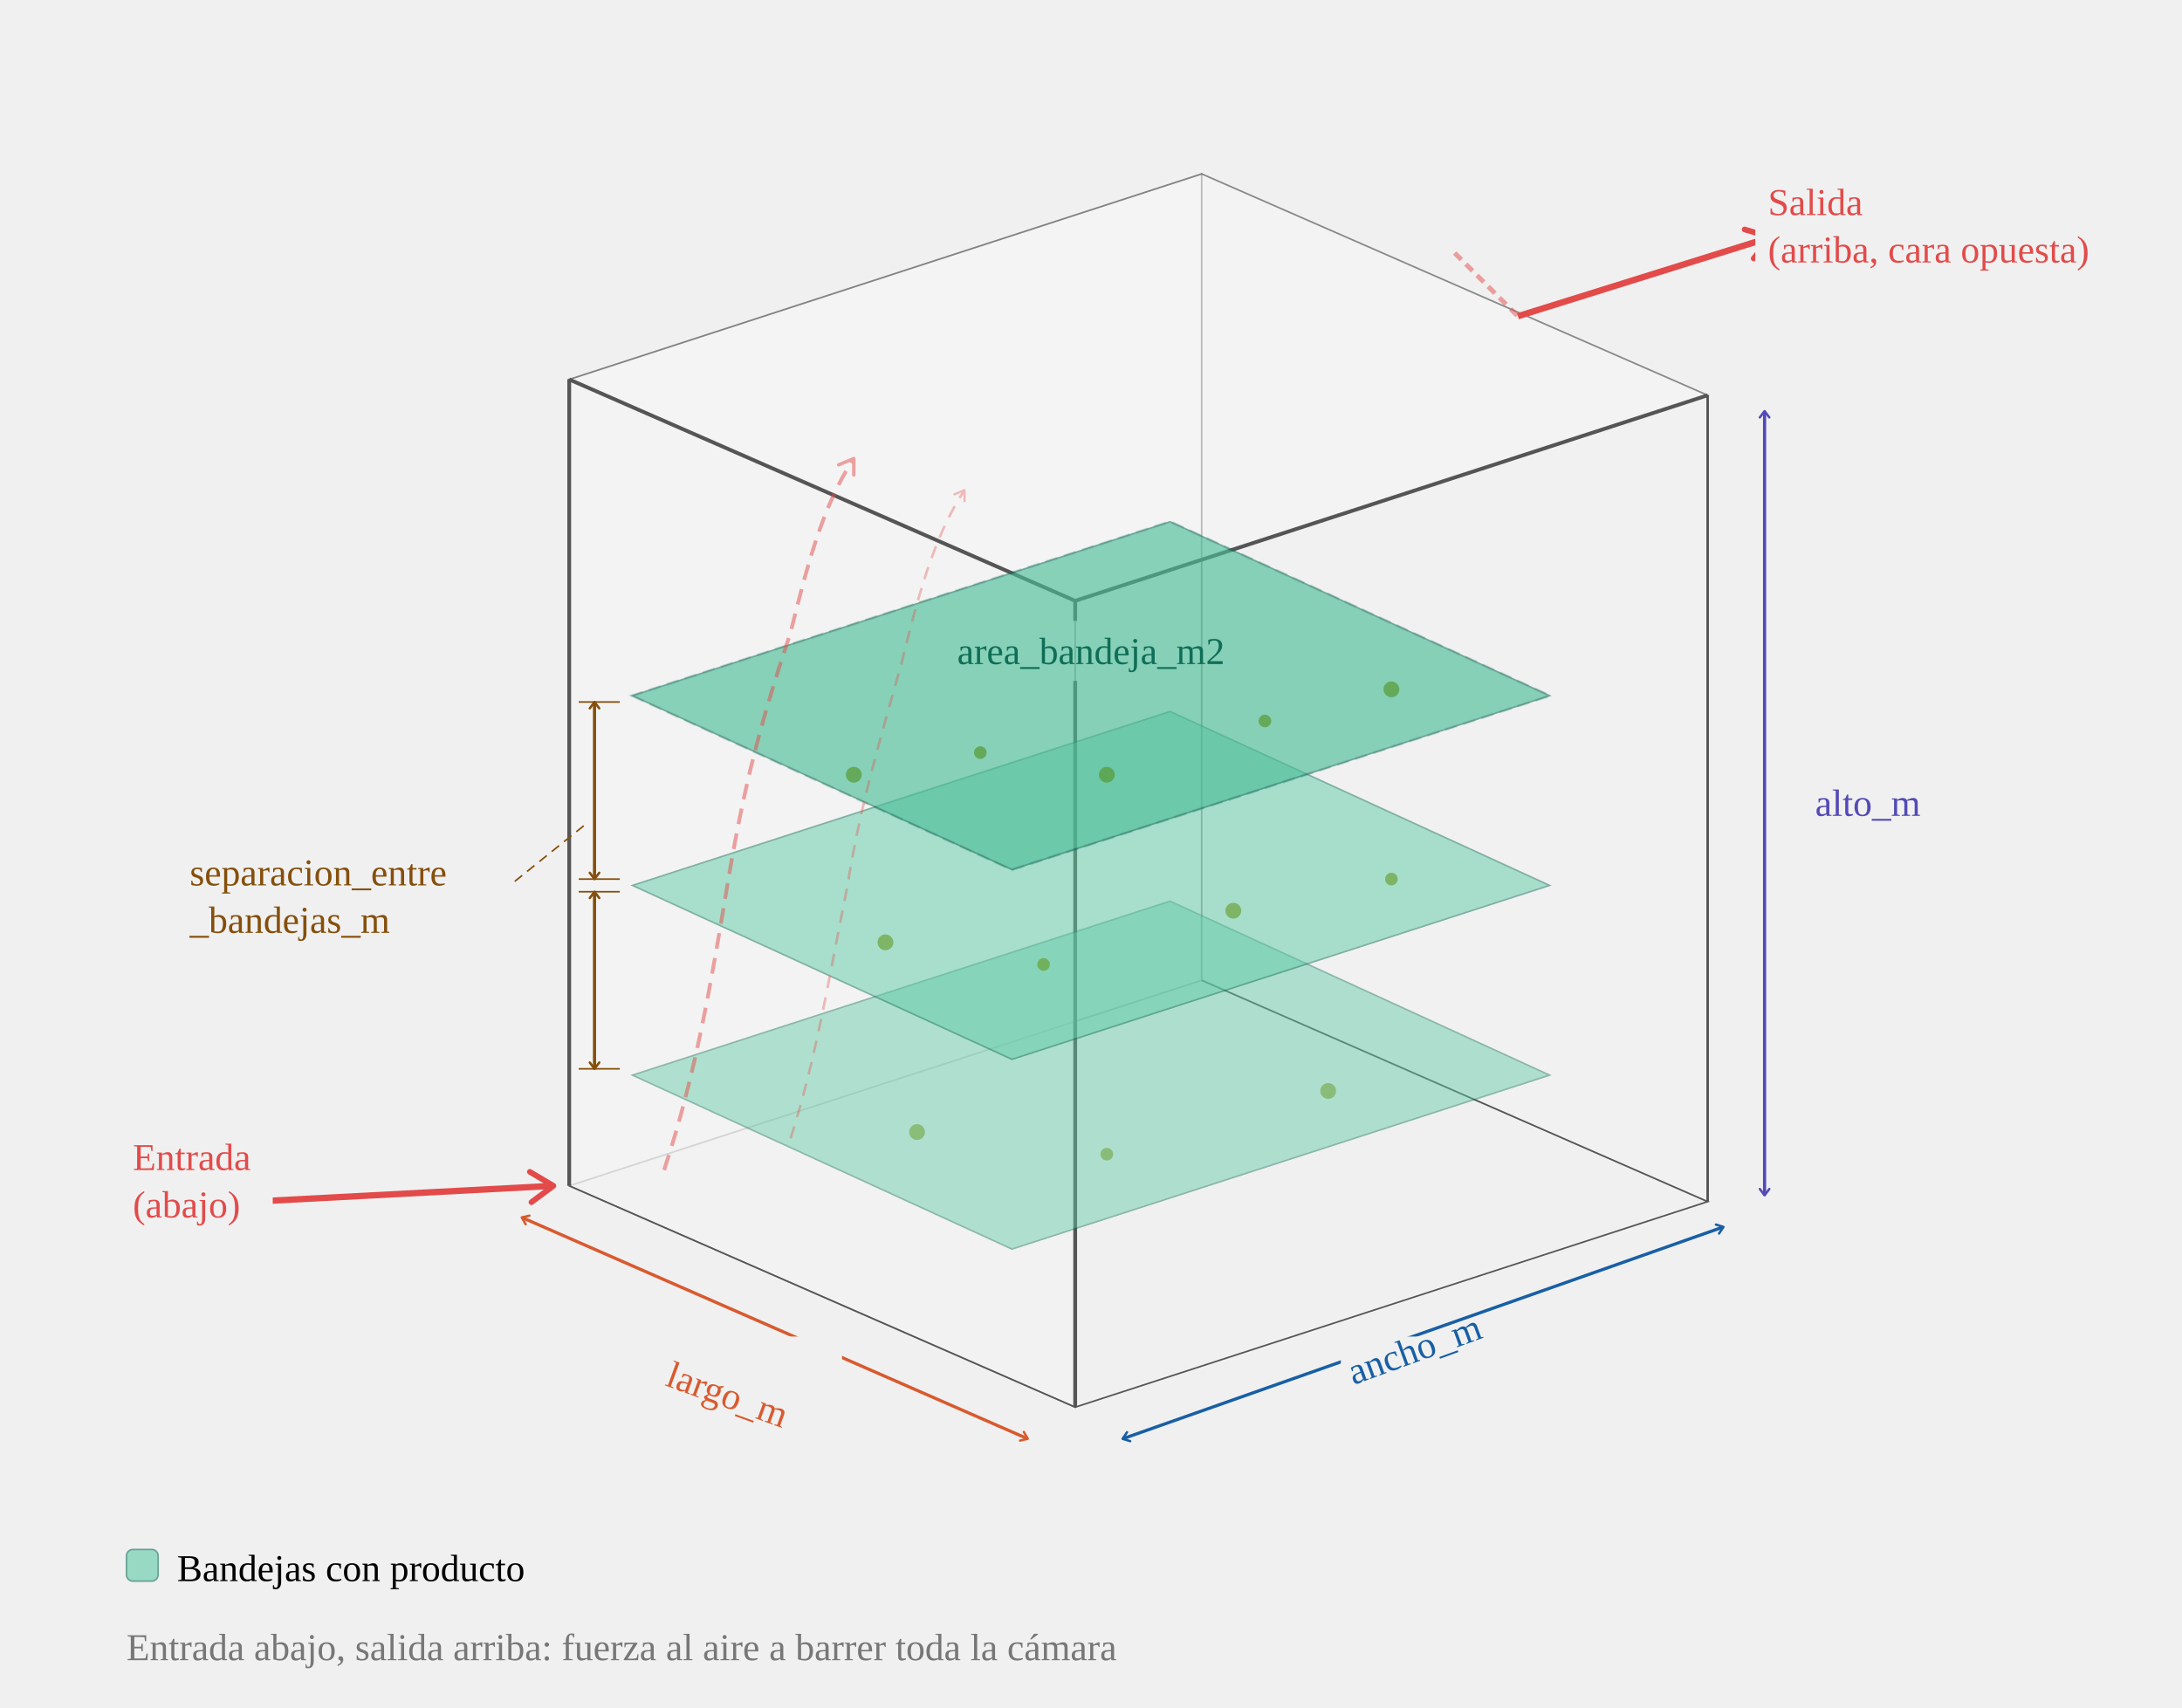
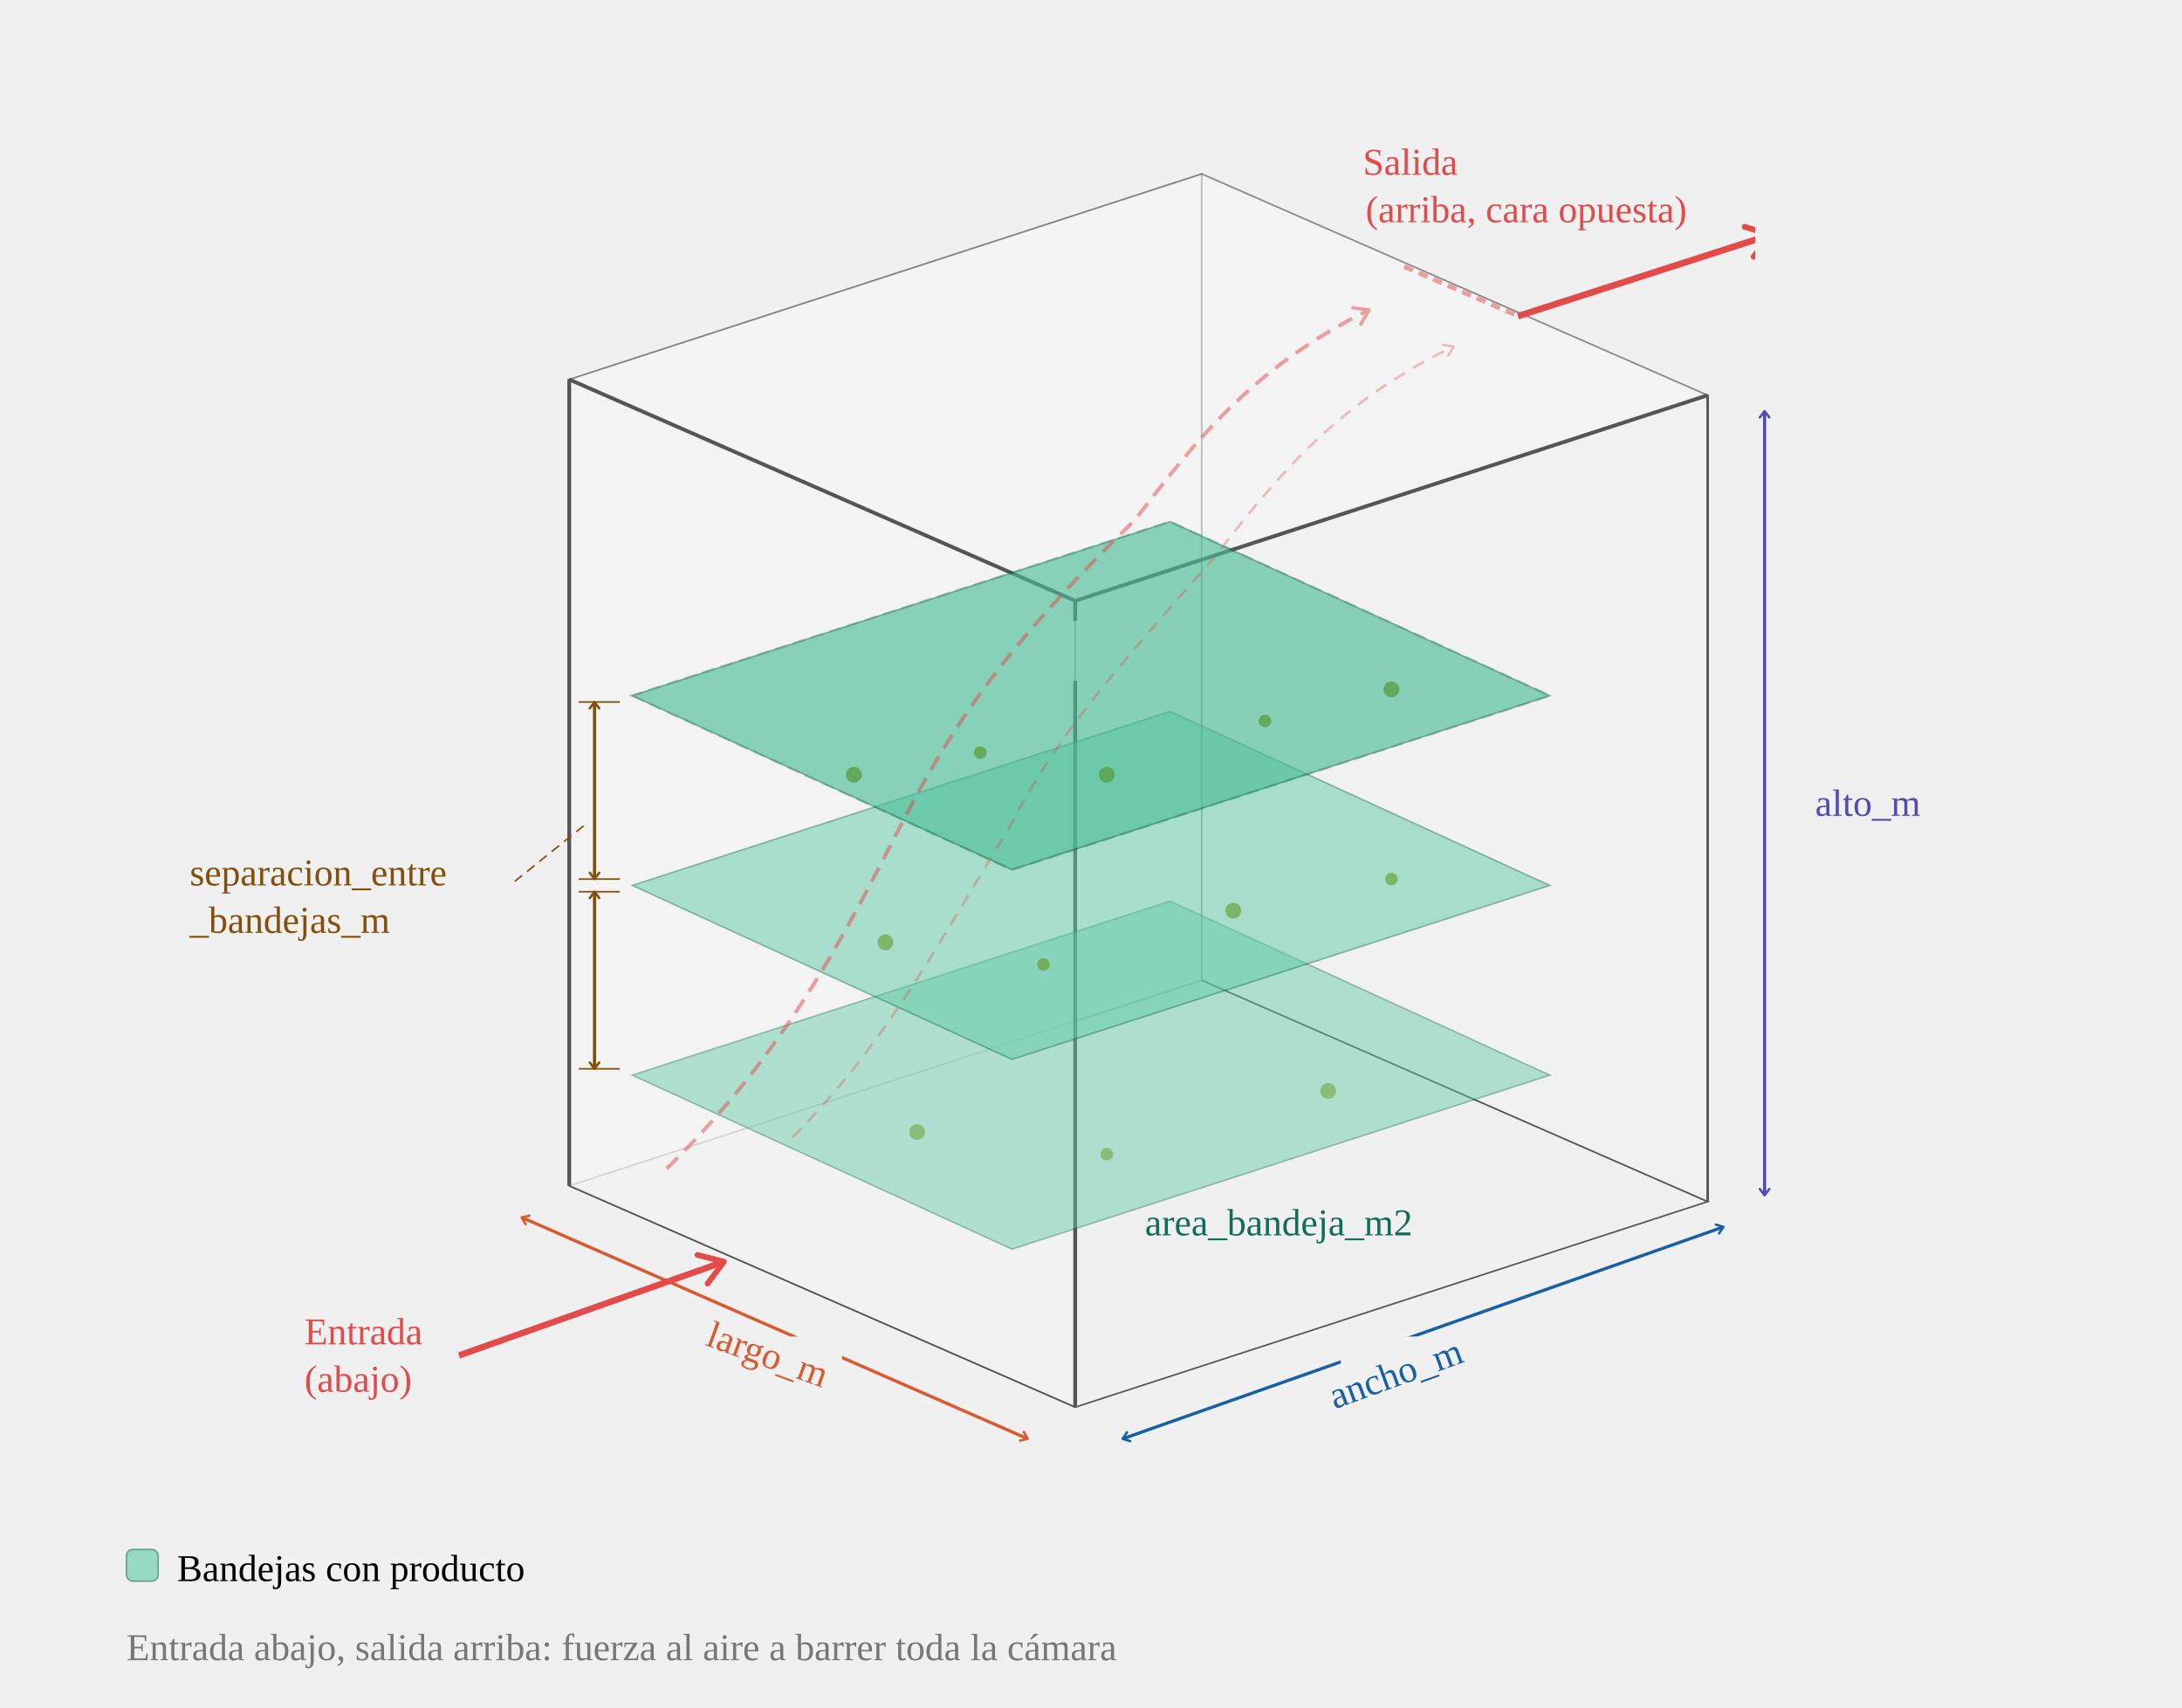
- <svg xmlns="http://www.w3.org/2000/svg" width="100%" viewBox="0 0 690 540" role="img" style="">
-   <defs>
+ <svg xmlns="http://www.w3.org/2000/svg" width="100%" viewBox="0 0 690 540" role="img" style="" version="1.1" id="svg51">
+   <defs id="defs14">
    <marker id="arrow" viewBox="0 0 10 10" refX="8" refY="5" markerWidth="6" markerHeight="6" orient="auto-start-reverse">
-       <path d="M2 1L8 5L2 9" fill="none" stroke="context-stroke" stroke-width="1.5" stroke-linecap="round" stroke-linejoin="round" />
+       <path d="M2 1L8 5L2 9" fill="none" stroke="context-stroke" stroke-width="1.5" stroke-linecap="round" stroke-linejoin="round" id="path1" />
    </marker>
    <marker id="dim" viewBox="0 0 10 10" refX="5" refY="5" markerWidth="5" markerHeight="5" orient="auto-start-reverse">
-       <path d="M1 2L5 5L1 8" fill="none" stroke="context-stroke" stroke-width="1.5" stroke-linecap="round" stroke-linejoin="round" />
+       <path d="M1 2L5 5L1 8" fill="none" stroke="context-stroke" stroke-width="1.5" stroke-linecap="round" stroke-linejoin="round" id="path2" />
    </marker>
    <mask id="imagine-text-gaps-rufztk" maskUnits="userSpaceOnUse">
-       <rect x="0" y="0" width="690" height="540" fill="white" />
-       <rect x="206" y="422.667" width="60.266" height="21.5" fill="black" rx="2" />
-       <rect x="424" y="422.667" width="68.078" height="21.5" fill="black" rx="2" />
-       <rect x="570" y="242.667" width="52.766" height="21.5" fill="black" rx="2" />
-       <rect x="291.306" y="196.333" width="107.388" height="19" fill="black" rx="2" />
-       <rect x="56" y="266.333" width="106.516" height="19" fill="black" rx="2" />
-       <rect x="56" y="281.333" width="81.698" height="19" fill="black" rx="2" />
-       <rect x="38" y="356.333" width="52.699" height="19" fill="black" rx="2" />
-       <rect x="38" y="371.333" width="48.247" height="19" fill="black" rx="2" />
-       <rect x="555.07" y="54.333" width="41.757" height="19" fill="black" rx="2" />
-       <rect x="555.07" y="69.333" width="128.964" height="19" fill="black" rx="2" />
-       <rect x="52" y="486.333" width="137.818" height="19" fill="black" rx="2" />
-       <rect x="36" y="511.333" width="368.395" height="19" fill="black" rx="2" />
+       <rect x="0" y="0" width="690" height="540" fill="white" id="rect2" />
+       <rect x="206" y="422.667" width="60.266" height="21.5" fill="black" rx="2" id="rect3" />
+       <rect x="424" y="422.667" width="68.078" height="21.5" fill="black" rx="2" id="rect4" />
+       <rect x="570" y="242.667" width="52.766" height="21.5" fill="black" rx="2" id="rect5" />
+       <rect x="291.306" y="196.333" width="107.388" height="19" fill="black" rx="2" id="rect6" />
+       <rect x="56" y="266.333" width="106.516" height="19" fill="black" rx="2" id="rect7" />
+       <rect x="56" y="281.333" width="81.698" height="19" fill="black" rx="2" id="rect8" />
+       <rect x="38" y="356.333" width="52.699" height="19" fill="black" rx="2" id="rect9" />
+       <rect x="38" y="371.333" width="48.247" height="19" fill="black" rx="2" id="rect10" />
+       <rect x="555.07" y="54.333" width="41.757" height="19" fill="black" rx="2" id="rect11" />
+       <rect x="555.07" y="69.333" width="128.964" height="19" fill="black" rx="2" id="rect12" />
+       <rect x="52" y="486.333" width="137.818" height="19" fill="black" rx="2" id="rect13" />
+       <rect x="36" y="511.333" width="368.395" height="19" fill="black" rx="2" id="rect14" />
    </mask>
  </defs>
-   <path d="M180,120 L380,55 L380,310 L180,375 Z" fill="#f5f5f5" stroke="#555" stroke-width="0.5" opacity="0.35" />
-   <path d="M180,120 L380,55 L540,125 L340,190 Z" fill="#f5f5f5" stroke="#555" stroke-width="0.5" opacity="0.55" />
-   <path d="M380,55 L540,125 L540,380 L380,310 Z" fill="#f5f5f5" stroke="#555" stroke-width="0.5" opacity="0.25" />
-   <path d="M180,120 L340,190 L340,445 L180,375 Z" fill="#f5f5f5" stroke="#555" stroke-width="0.5" opacity="0.45" />
-   <path d="M180,375 L340,445 L540,380 L380,310" fill="none" stroke="#555" stroke-width="0.5" />
-   <path d="M180,120 L340,190 L540,125" fill="none" stroke="#555" stroke-width="1.2" />
-   <path d="M340,190 L340,445" fill="none" stroke="#555" stroke-width="1.2" mask="url(#imagine-text-gaps-rufztk)" />
-   <path d="M180,120 L180,375" fill="none" stroke="#555" stroke-width="1.2" />
-   <path d="M540,125 L540,380" fill="none" stroke="#555" stroke-width="0.8" />
-   <path d="M200,340 L320,395 L490,340 L370,285 Z" fill="#5DCAA5" stroke="#0F6E56" stroke-width="0.5" opacity="0.45" />
-   <path d="M200,280 L320,335 L490,280 L370,225 Z" fill="#5DCAA5" stroke="#0F6E56" stroke-width="0.5" opacity="0.5" />
-   <path d="M200,220 L320,275 L490,220 L370,165 Z" fill="#5DCAA5" stroke="#0F6E56" stroke-width="0.5" opacity="0.55" />
-   <circle cx="270" cy="245" r="2.5" fill="#639922" opacity="0.7" />
-   <circle cx="310" cy="238" r="2" fill="#639922" opacity="0.7" />
-   <circle cx="350" cy="245" r="2.5" fill="#639922" opacity="0.7" />
-   <circle cx="400" cy="228" r="2" fill="#639922" opacity="0.7" />
-   <circle cx="440" cy="218" r="2.5" fill="#639922" opacity="0.7" />
-   <circle cx="280" cy="298" r="2.5" fill="#639922" opacity="0.6" />
-   <circle cx="330" cy="305" r="2" fill="#639922" opacity="0.6" />
-   <circle cx="390" cy="288" r="2.5" fill="#639922" opacity="0.6" />
-   <circle cx="440" cy="278" r="2" fill="#639922" opacity="0.6" />
-   <circle cx="290" cy="358" r="2.5" fill="#639922" opacity="0.5" />
-   <circle cx="350" cy="365" r="2" fill="#639922" opacity="0.5" />
-   <circle cx="420" cy="345" r="2.5" fill="#639922" opacity="0.5" />
-   <line x1="165" y1="385" x2="325" y2="455" stroke="#D85A30" stroke-width="1" marker-start="url(#dim)" marker-end="url(#dim)" mask="url(#imagine-text-gaps-rufztk)" />
-   <text x="210" y="438" fill="#D85A30" transform="rotate(20,210,438)">largo_m</text>
-   <line x1="355" y1="455" x2="545" y2="388" stroke="#185FA5" stroke-width="1" marker-start="url(#dim)" marker-end="url(#dim)" mask="url(#imagine-text-gaps-rufztk)" />
-   <text x="428" y="438" fill="#185FA5" transform="rotate(-20,428,438)">ancho_m</text>
-   <line x1="558" y1="130" x2="558" y2="378" stroke="#534AB7" stroke-width="1" marker-start="url(#dim)" marker-end="url(#dim)" />
-   <text x="574" y="258" fill="#534AB7">alto_m</text>
-   <path d="M200,220 L320,275 L490,220 L370,165 Z" fill="#1D9E75" stroke="#0F6E56" stroke-width="1" opacity="0.2" stroke-dasharray="4 2" />
-   <text x="345" y="210" fill="#0F6E56" text-anchor="middle">area_bandeja_m2</text>
-   <line x1="188" y1="222" x2="188" y2="278" stroke="#854F0B" stroke-width="1" marker-start="url(#dim)" marker-end="url(#dim)" />
-   <line x1="183" y1="222" x2="196" y2="222" stroke="#854F0B" stroke-width="0.5" />
-   <line x1="183" y1="278" x2="196" y2="278" stroke="#854F0B" stroke-width="0.5" />
-   <line x1="188" y1="282" x2="188" y2="338" stroke="#854F0B" stroke-width="1" marker-start="url(#dim)" marker-end="url(#dim)" />
-   <line x1="183" y1="282" x2="196" y2="282" stroke="#854F0B" stroke-width="0.5" />
-   <line x1="183" y1="338" x2="196" y2="338" stroke="#854F0B" stroke-width="0.5" />
-   <text x="60" y="280" fill="#854F0B" text-anchor="start">separacion_entre</text>
-   <text x="60" y="295" fill="#854F0B" text-anchor="start">_bandejas_m</text>
-   <line x1="155" y1="285" x2="186" y2="260" stroke="#854F0B" stroke-width="0.5" stroke-dasharray="3 2" mask="url(#imagine-text-gaps-rufztk)" />
-   <rect x="210" y="395" width="35" height="20" rx="2" fill="#E24B4A" opacity="0.15" transform="skewY(30) translate(-50,200)" />
-   <line x1="80" y1="380" x2="175" y2="375" stroke="#E24B4A" stroke-width="2" marker-end="url(#arrow)" mask="url(#imagine-text-gaps-rufztk)" />
-   <text x="42" y="370" fill="#E24B4A">Entrada</text>
-   <text x="42" y="385" fill="#E24B4A">(abajo)</text>
-   <path d="M210,370 C220,340 225,310 230,280 C235,250 240,230 250,200 C255,180 260,160 270,145" fill="none" stroke="#E24B4A" stroke-width="1.2" stroke-dasharray="5 3" opacity="0.5" marker-end="url(#arrow)" />
-   <path d="M250,360 C258,335 262,310 268,280 C272,255 278,235 285,210 C290,190 295,170 305,155" fill="none" stroke="#E24B4A" stroke-width="0.8" stroke-dasharray="4 3" opacity="0.35" marker-end="url(#arrow)" />
-   <line x1="480" y1="100" x2="560" y2="75" stroke="#E24B4A" stroke-width="2" marker-end="url(#arrow)" mask="url(#imagine-text-gaps-rufztk)" />
-   <text x="559.07" y="68" fill="#E24B4A">Salida</text>
-   <text x="559.07" y="83" fill="#E24B4A">(arriba, cara opuesta)</text>
-   <path d="M460,80 L480,100" fill="none" stroke="#E24B4A" stroke-width="1.5" stroke-dasharray="3 2" opacity="0.5" />
-   <rect x="40" y="490" width="10" height="10" rx="2" fill="#5DCAA5" stroke="#0F6E56" stroke-width="0.5" opacity="0.6" />
-   <text x="56" y="500">Bandejas con producto</text>
-   <text x="40" y="525" fill="#777">Entrada abajo, salida arriba: fuerza al aire a barrer toda la cámara</text>
+   <path d="M180,120 L380,55 L380,310 L180,375 Z" fill="#f5f5f5" stroke="#555" stroke-width="0.5" opacity="0.35" id="path14" />
+   <path d="M180,120 L380,55 L540,125 L340,190 Z" fill="#f5f5f5" stroke="#555" stroke-width="0.5" opacity="0.55" id="path15" />
+   <path d="M380,55 L540,125 L540,380 L380,310 Z" fill="#f5f5f5" stroke="#555" stroke-width="0.5" opacity="0.25" id="path16" />
+   <path d="M180,120 L340,190 L340,445 L180,375 Z" fill="#f5f5f5" stroke="#555" stroke-width="0.5" opacity="0.45" id="path17" />
+   <path d="M180,375 L340,445 L540,380 L380,310" fill="none" stroke="#555" stroke-width="0.5" id="path18" />
+   <path d="M180,120 L340,190 L540,125" fill="none" stroke="#555" stroke-width="1.2" id="path19" />
+   <path d="M340,190 L340,445" fill="none" stroke="#555" stroke-width="1.2" mask="url(#imagine-text-gaps-rufztk)" id="path20" />
+   <path d="M180,120 L180,375" fill="none" stroke="#555" stroke-width="1.2" id="path21" />
+   <path d="M540,125 L540,380" fill="none" stroke="#555" stroke-width="0.8" id="path22" />
+   <path d="M200,340 L320,395 L490,340 L370,285 Z" fill="#5DCAA5" stroke="#0F6E56" stroke-width="0.5" opacity="0.45" id="path23" />
+   <path d="M200,280 L320,335 L490,280 L370,225 Z" fill="#5DCAA5" stroke="#0F6E56" stroke-width="0.5" opacity="0.5" id="path24" />
+   <path d="M200,220 L320,275 L490,220 L370,165 Z" fill="#5DCAA5" stroke="#0F6E56" stroke-width="0.5" opacity="0.55" id="path25" />
+   <circle cx="270" cy="245" r="2.5" fill="#639922" opacity="0.7" id="circle25" />
+   <circle cx="310" cy="238" r="2" fill="#639922" opacity="0.7" id="circle26" />
+   <circle cx="350" cy="245" r="2.5" fill="#639922" opacity="0.7" id="circle27" />
+   <circle cx="400" cy="228" r="2" fill="#639922" opacity="0.7" id="circle28" />
+   <circle cx="440" cy="218" r="2.5" fill="#639922" opacity="0.7" id="circle29" />
+   <circle cx="280" cy="298" r="2.5" fill="#639922" opacity="0.6" id="circle30" />
+   <circle cx="330" cy="305" r="2" fill="#639922" opacity="0.6" id="circle31" />
+   <circle cx="390" cy="288" r="2.5" fill="#639922" opacity="0.6" id="circle32" />
+   <circle cx="440" cy="278" r="2" fill="#639922" opacity="0.6" id="circle33" />
+   <circle cx="290" cy="358" r="2.5" fill="#639922" opacity="0.5" id="circle34" />
+   <circle cx="350" cy="365" r="2" fill="#639922" opacity="0.5" id="circle35" />
+   <circle cx="420" cy="345" r="2.5" fill="#639922" opacity="0.5" id="circle36" />
+   <line x1="165" y1="385" x2="325" y2="455" stroke="#D85A30" stroke-width="1" marker-start="url(#dim)" marker-end="url(#dim)" mask="url(#imagine-text-gaps-rufztk)" id="line36" />
+   <text x="354.744" y="323.454" fill="#d85a30" transform="rotate(20)" id="text36">largo_m</text>
+   <line x1="355" y1="455" x2="545" y2="388" stroke="#185FA5" stroke-width="1" marker-start="url(#dim)" marker-end="url(#dim)" mask="url(#imagine-text-gaps-rufztk)" id="line37" />
+   <text x="244.193" y="563.113" fill="#185fa5" transform="rotate(-20)" id="text37">ancho_m</text>
+   <line x1="558" y1="130" x2="558" y2="378" stroke="#534AB7" stroke-width="1" marker-start="url(#dim)" marker-end="url(#dim)" id="line38" />
+   <text x="574" y="258" fill="#534AB7" id="text38">alto_m</text>
+   <path d="M200,220 L320,275 L490,220 L370,165 Z" fill="#1D9E75" stroke="#0F6E56" stroke-width="1" opacity="0.2" stroke-dasharray="4 2" id="path38" />
+   <text x="404.374" y="390.665" fill="#0f6e56" text-anchor="middle" id="text39">area_bandeja_m2</text>
+   <line x1="188" y1="222" x2="188" y2="278" stroke="#854F0B" stroke-width="1" marker-start="url(#dim)" marker-end="url(#dim)" id="line39" />
+   <line x1="183" y1="222" x2="196" y2="222" stroke="#854F0B" stroke-width="0.5" id="line40" />
+   <line x1="183" y1="278" x2="196" y2="278" stroke="#854F0B" stroke-width="0.5" id="line41" />
+   <line x1="188" y1="282" x2="188" y2="338" stroke="#854F0B" stroke-width="1" marker-start="url(#dim)" marker-end="url(#dim)" id="line42" />
+   <line x1="183" y1="282" x2="196" y2="282" stroke="#854F0B" stroke-width="0.5" id="line43" />
+   <line x1="183" y1="338" x2="196" y2="338" stroke="#854F0B" stroke-width="0.5" id="line44" />
+   <text x="60" y="280" fill="#854F0B" text-anchor="start" id="text44">separacion_entre</text>
+   <text x="60" y="295" fill="#854F0B" text-anchor="start" id="text45">_bandejas_m</text>
+   <line x1="155" y1="285" x2="186" y2="260" stroke="#854F0B" stroke-width="0.5" stroke-dasharray="3 2" mask="url(#imagine-text-gaps-rufztk)" id="line45" />
+   <line x1="80" y1="380" x2="175" y2="375" stroke="#e24b4a" stroke-width="2" marker-end="url(#arrow)" mask="url(#imagine-text-gaps-rufztk)" id="line46" transform="rotate(-16.47165,284.8363,200.6554)" />
+   <text x="96.284" y="425.133" fill="#e24b4a" id="text46">Entrada</text>
+   <text x="96.284" y="440.133" fill="#e24b4a" id="text47">(abajo)</text>
+   <path d="m 210.824,369.553 c 37.022,-36.204 55.533,-72.409 74.044,-108.613 18.511,-36.204 37.022,-60.34 74.044,-96.545 18.511,-24.136 37.022,-48.272 74.044,-66.375" fill="none" stroke="#e24b4a" stroke-width="1.2" stroke-dasharray="5, 3" opacity="0.5" marker-end="url(#arrow)" id="path47" />
+   <path d="m 250.575,359.694 c 30.419,-30.505 45.628,-61.009 68.442,-97.615 15.209,-30.505 38.023,-54.908 64.639,-85.413 19.012,-24.404 38.023,-48.808 76.046,-67.11" fill="none" stroke="#e24b4a" stroke-width="0.8" stroke-dasharray="4, 3" opacity="0.35" marker-end="url(#arrow)" id="path48" />
+   <line x1="480" y1="100" x2="560" y2="75" stroke="#e24b4a" stroke-width="2" marker-end="url(#arrow)" mask="url(#imagine-text-gaps-rufztk)" id="line48" transform="matrix(0.9996055,0,0,1.030154,0.205232,-3.026723)" />
+   <text x="430.993" y="55.277" fill="#e24b4a" id="text48">Salida</text>
+   <text x="431.841" y="70.277" fill="#e24b4a" id="text49">(arriba, cara opuesta)</text>
+   <path d="M 444.044,84.298 480.001,99.899" fill="none" stroke="#e24b4a" stroke-width="1.5" stroke-dasharray="3, 2" opacity="0.5" id="path49" />
+   <rect x="40" y="490" width="10" height="10" rx="2" fill="#5DCAA5" stroke="#0F6E56" stroke-width="0.5" opacity="0.6" id="rect49" />
+   <text x="56" y="500" id="text50">Bandejas con producto</text>
+   <text x="40" y="525" fill="#777" id="text51">Entrada abajo, salida arriba: fuerza al aire a barrer toda la cámara</text>
</svg>
